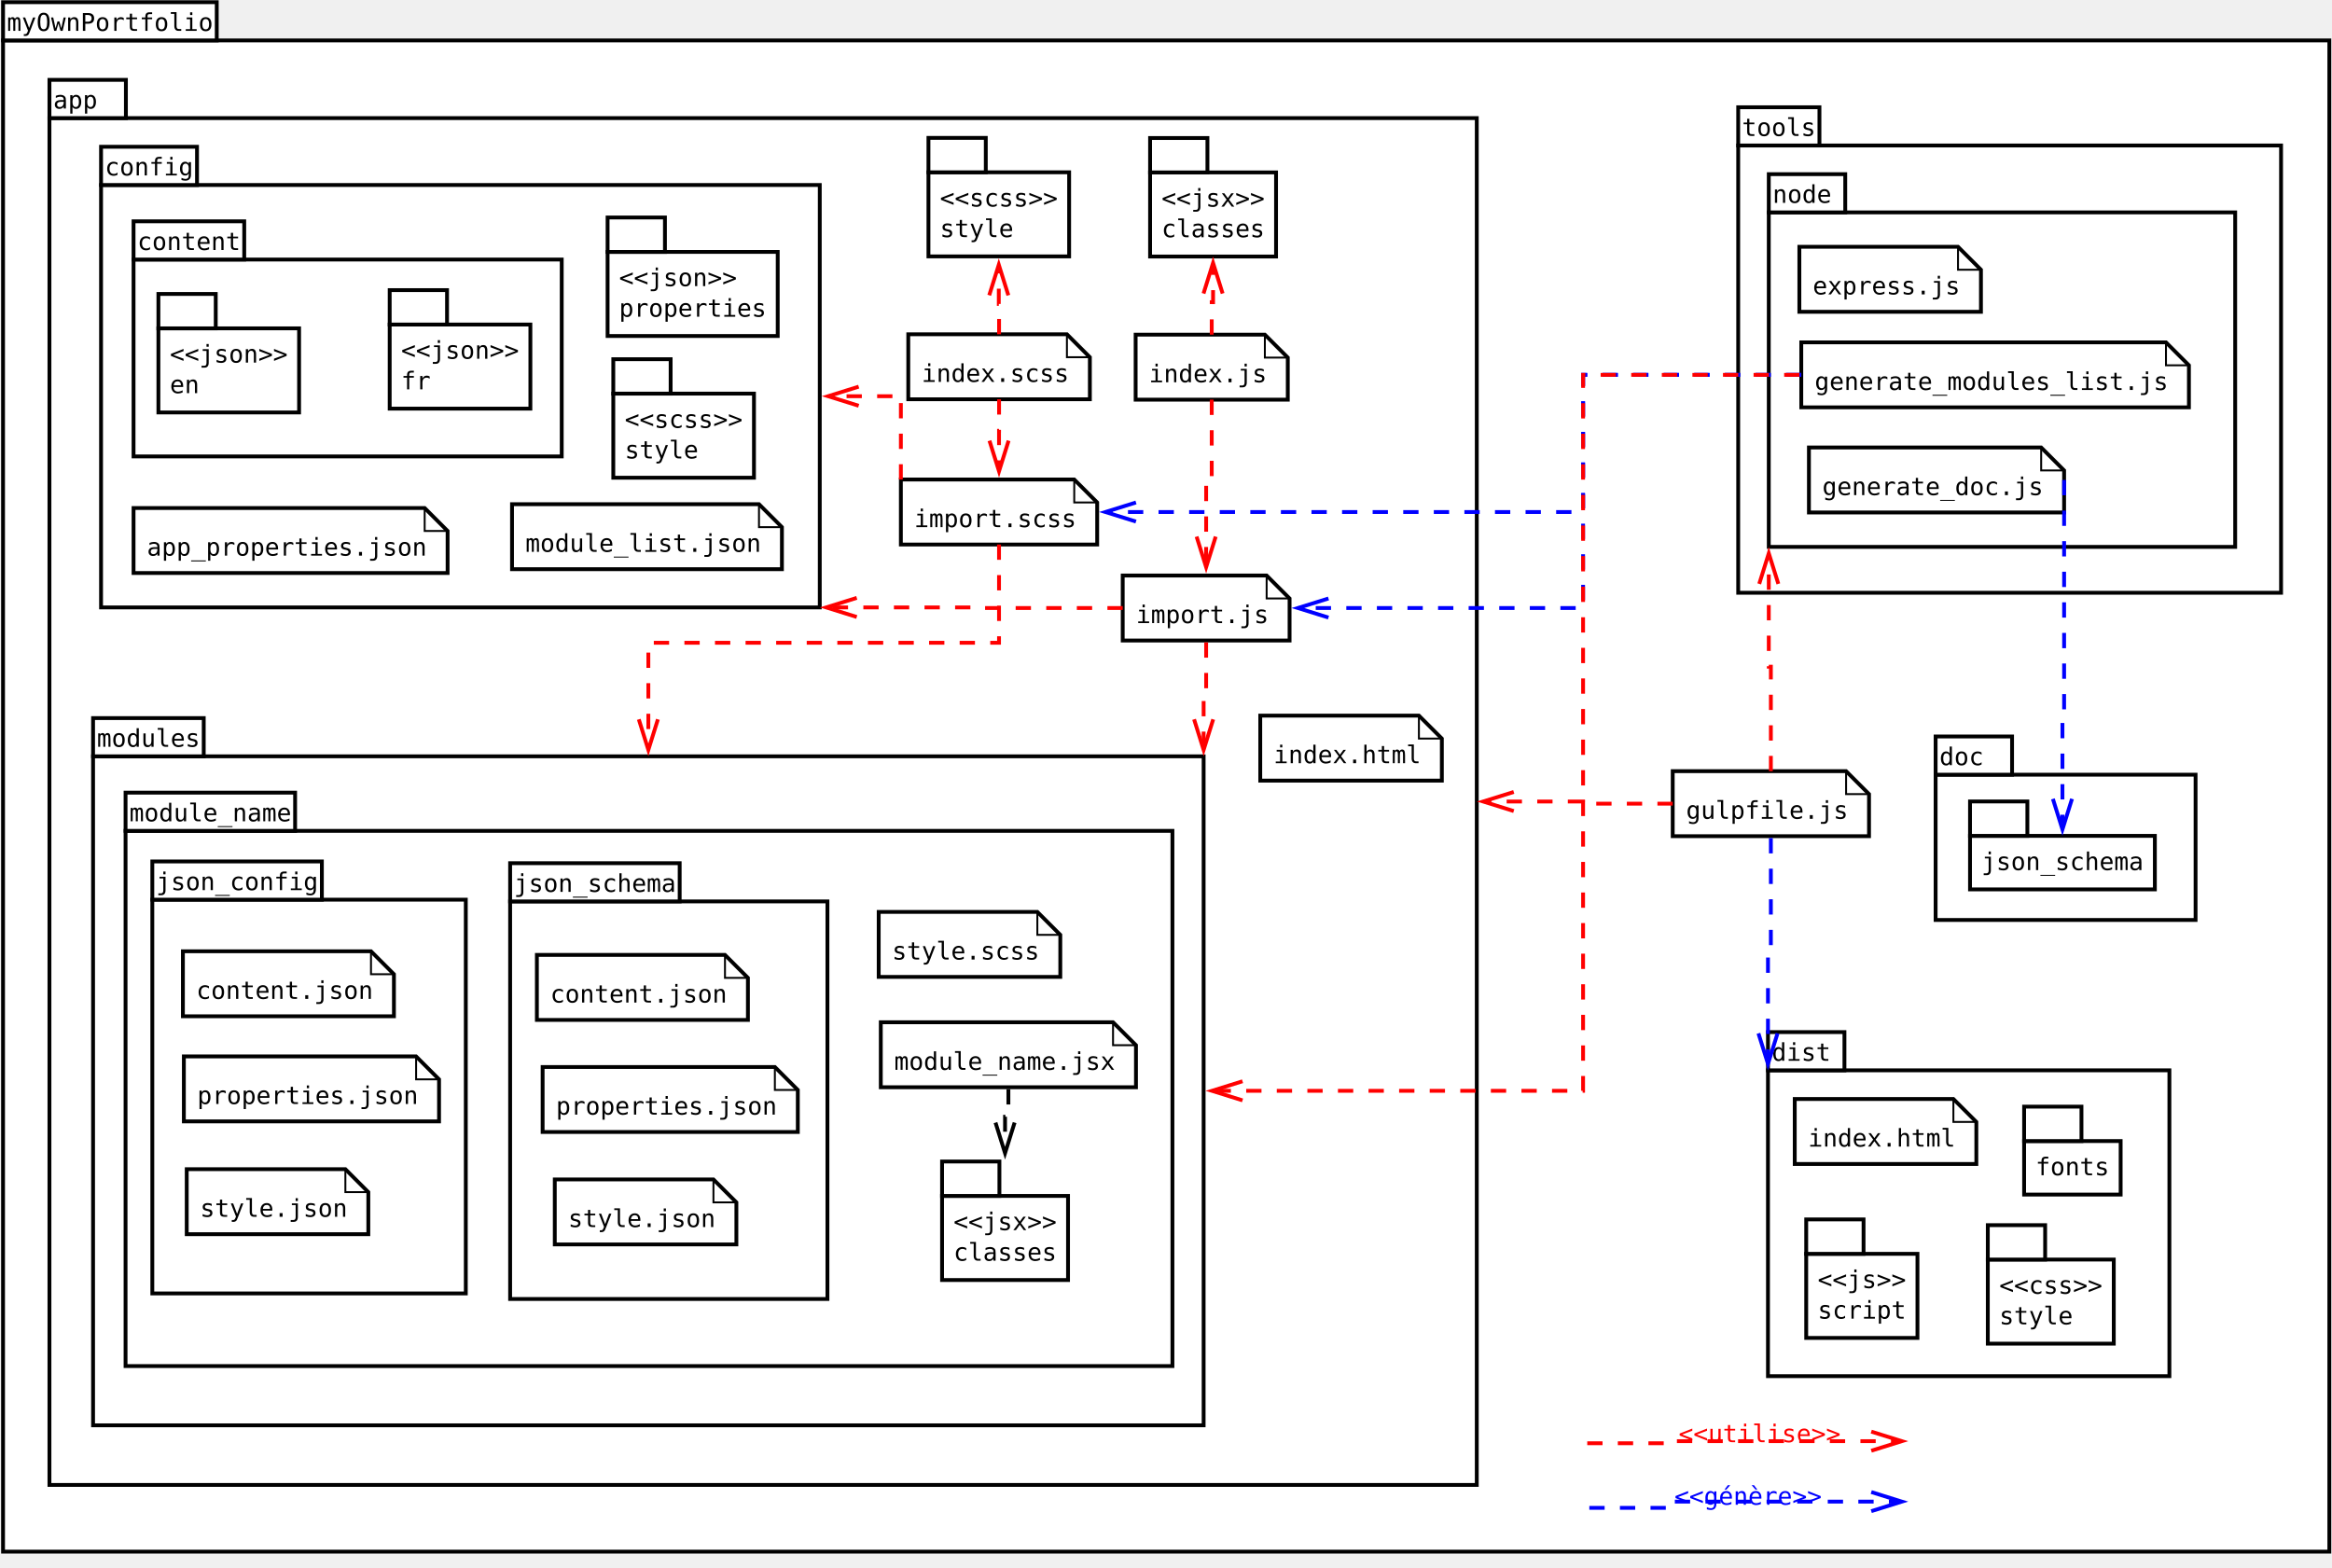
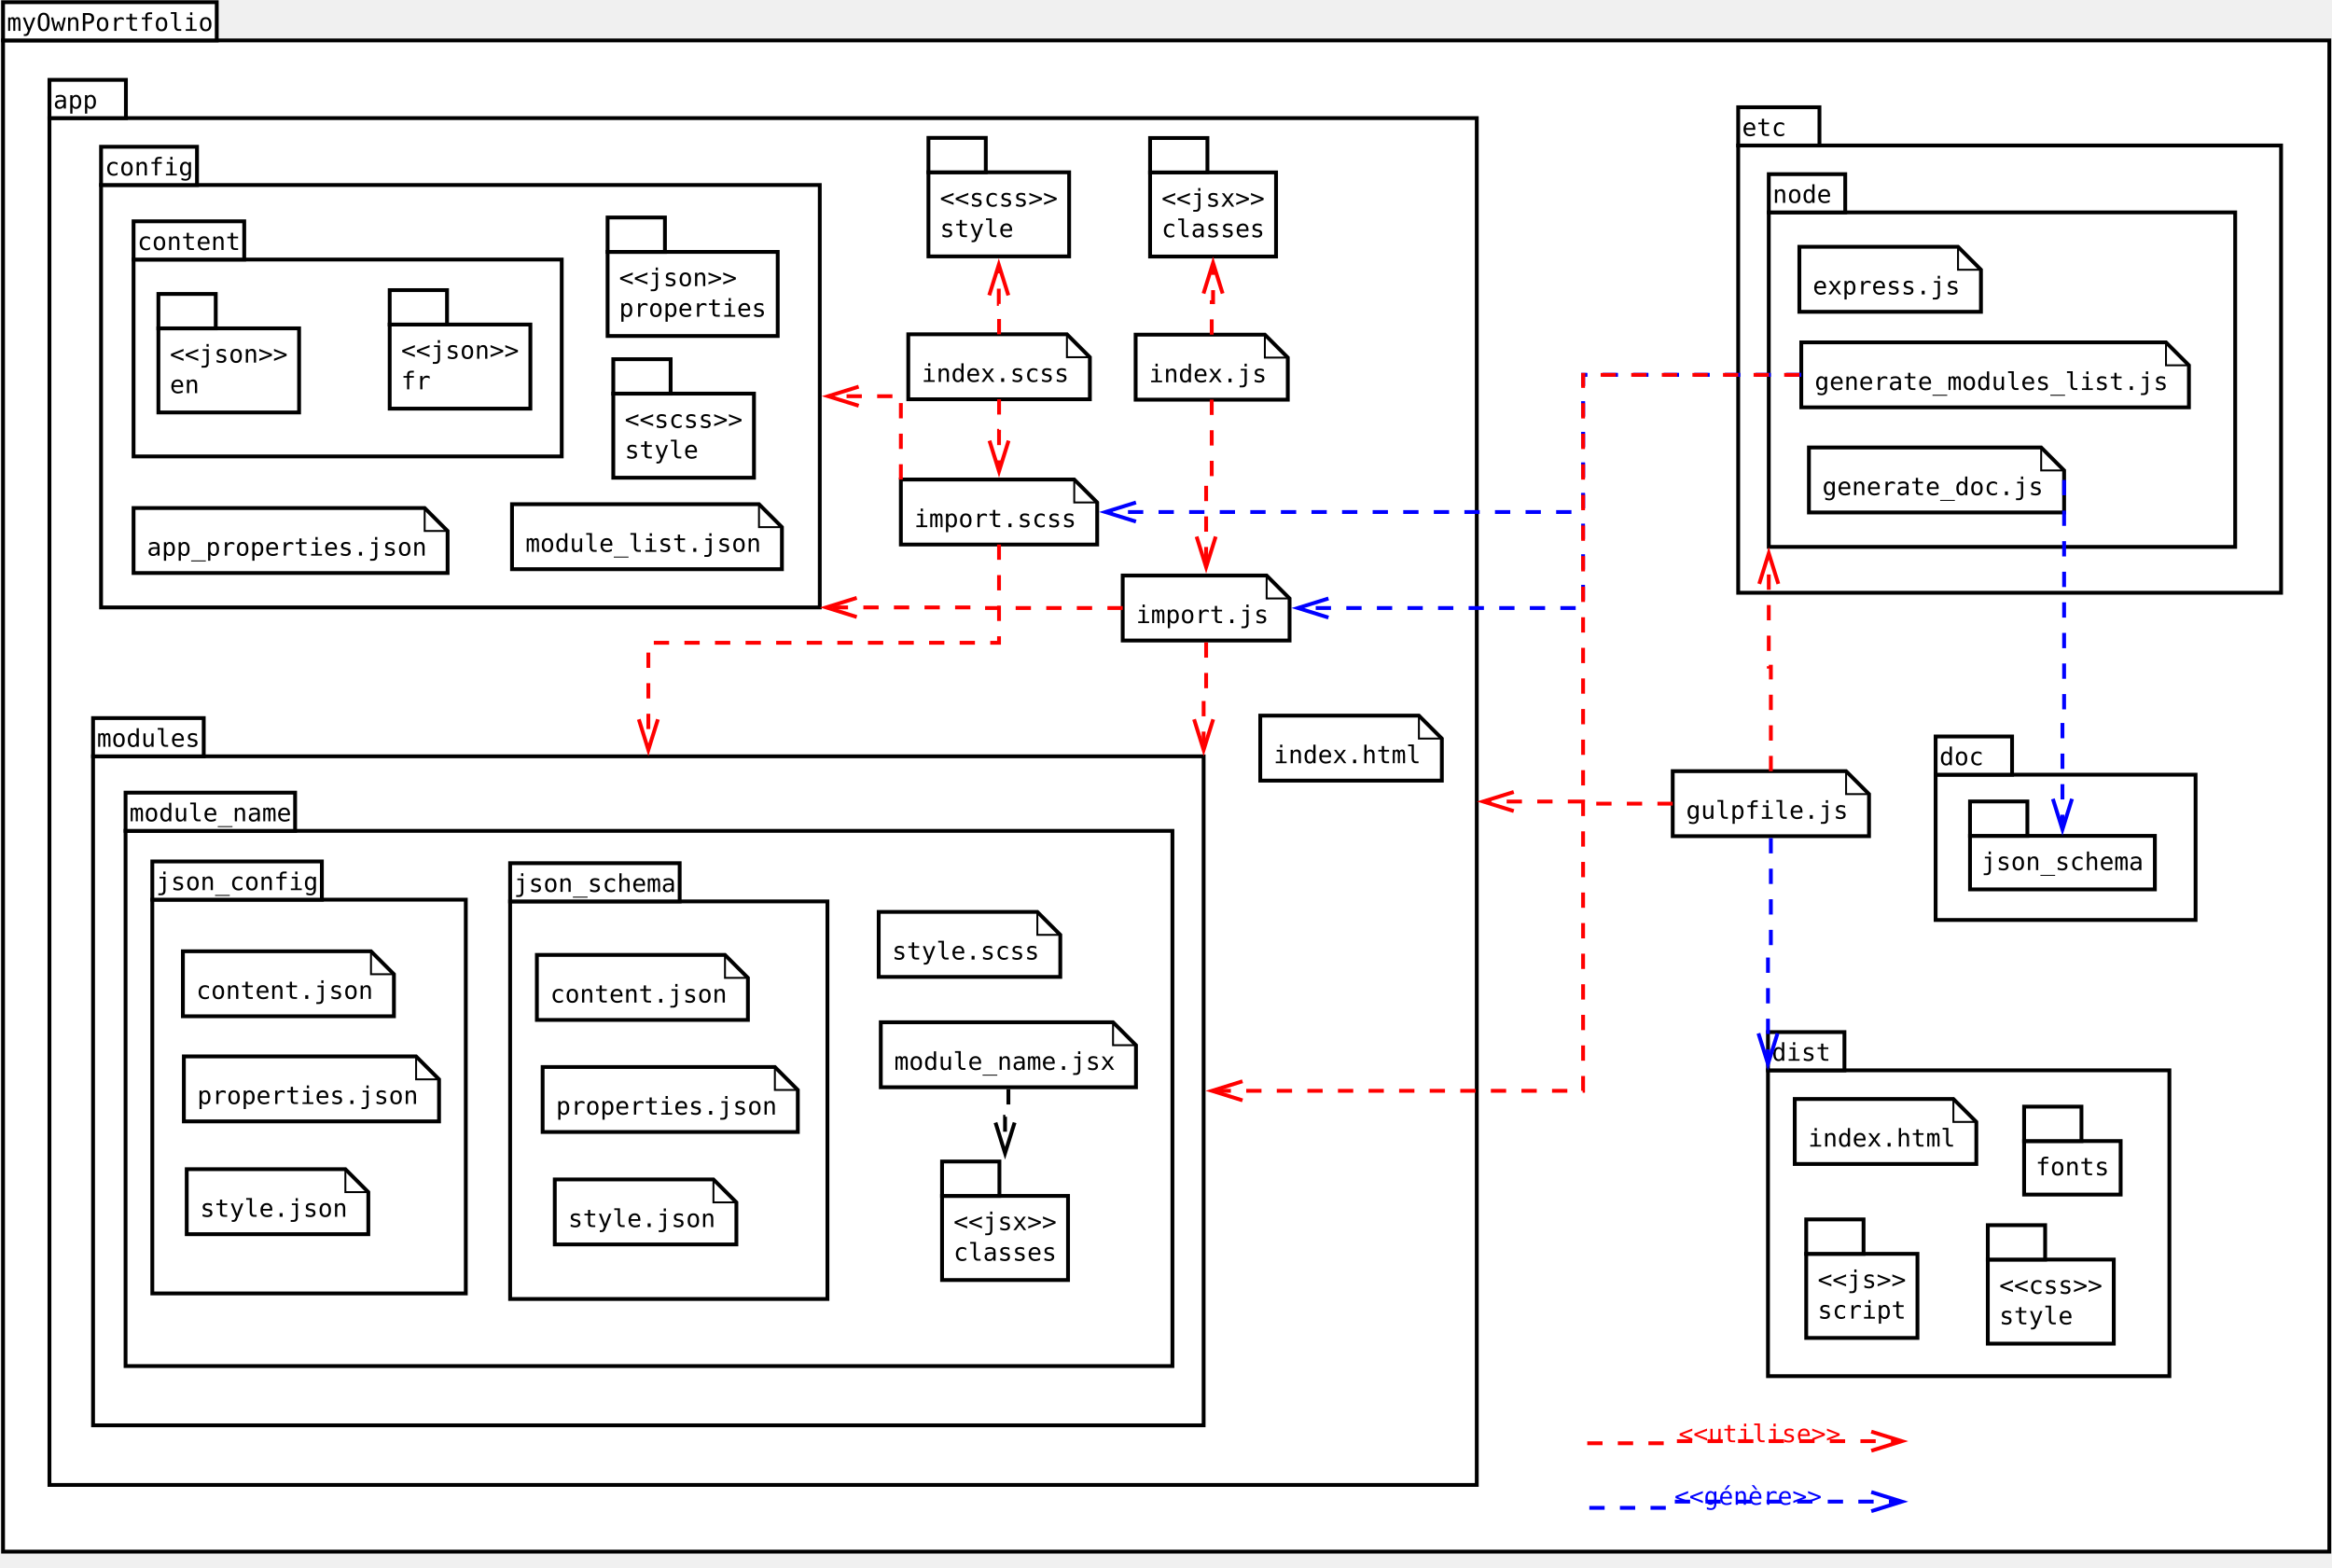
<svg xmlns="http://www.w3.org/2000/svg" width="61cm" height="41cm" viewBox="302 44 1220 820">
  <g>
    <rect style="fill: #ffffff" x="303.593" y="65.146" width="1217.01" height="790.62" />
    <rect style="fill: none; fill-opacity:0; stroke-width: 2; stroke: #000000" x="303.593" y="65.146" width="1217.01" height="790.62" />
    <rect style="fill: #ffffff" x="303.593" y="45.146" width="111.8" height="20" />
    <rect style="fill: none; fill-opacity:0; stroke-width: 2; stroke: #000000" x="303.593" y="45.146" width="111.8" height="20" />
    <text font-size="12.8" style="fill: #000000;text-anchor:start;font-family:monospace;font-style:normal;font-weight:normal" x="305.593" y="60.146">myOwnPortfolio</text>
  </g>
  <g>
    <rect style="fill: #ffffff" x="327.868" y="105.784" width="746.713" height="715.086" />
    <rect style="fill: none; fill-opacity:0; stroke-width: 2; stroke: #000000" x="327.868" y="105.784" width="746.713" height="715.086" />
    <rect style="fill: #ffffff" x="327.868" y="85.784" width="40" height="20" />
    <rect style="fill: none; fill-opacity:0; stroke-width: 2; stroke: #000000" x="327.868" y="85.784" width="40" height="20" />
    <text font-size="12.8" style="fill: #000000;text-anchor:start;font-family:monospace;font-style:normal;font-weight:normal" x="329.868" y="100.784">app</text>
  </g>
  <g>
    <rect style="fill: #ffffff" x="1211.35" y="120.115" width="284" height="234" />
    <rect style="fill: none; fill-opacity:0; stroke-width: 2; stroke: #000000" x="1211.35" y="120.115" width="284" height="234" />
    <rect style="fill: #ffffff" x="1211.35" y="100.115" width="42.5" height="20" />
    <rect style="fill: none; fill-opacity:0; stroke-width: 2; stroke: #000000" x="1211.35" y="100.115" width="42.5" height="20" />
-     <text font-size="12.8" style="fill: #000000;text-anchor:start;font-family:monospace;font-style:normal;font-weight:normal" x="1213.35" y="115.115">tools</text>
+     <text font-size="12.8" style="fill: #000000;text-anchor:start;font-family:monospace;font-style:normal;font-weight:normal" x="1213.35" y="115.115">etc</text>
  </g>
  <g>
    <rect style="fill: #ffffff" x="1226.93" y="603.961" width="210" height="160" />
    <rect style="fill: none; fill-opacity:0; stroke-width: 2; stroke: #000000" x="1226.93" y="603.961" width="210" height="160" />
    <rect style="fill: #ffffff" x="1226.93" y="583.961" width="40" height="20" />
    <rect style="fill: none; fill-opacity:0; stroke-width: 2; stroke: #000000" x="1226.93" y="583.961" width="40" height="20" />
    <text font-size="12.8" style="fill: #000000;text-anchor:start;font-family:monospace;font-style:normal;font-weight:normal" x="1228.93" y="598.961">dist</text>
  </g>
  <g>
    <rect style="fill: #ffffff" x="354.868" y="140.784" width="376" height="221" />
    <rect style="fill: none; fill-opacity:0; stroke-width: 2; stroke: #000000" x="354.868" y="140.784" width="376" height="221" />
    <rect style="fill: #ffffff" x="354.868" y="120.784" width="50.2" height="20" />
    <rect style="fill: none; fill-opacity:0; stroke-width: 2; stroke: #000000" x="354.868" y="120.784" width="50.2" height="20" />
    <text font-size="12.8" style="fill: #000000;text-anchor:start;font-family:monospace;font-style:normal;font-weight:normal" x="356.868" y="135.784">config</text>
  </g>
  <g>
    <rect style="fill: #ffffff" x="350.687" y="439.681" width="581" height="350" />
    <rect style="fill: none; fill-opacity:0; stroke-width: 2; stroke: #000000" x="350.687" y="439.681" width="581" height="350" />
    <rect style="fill: #ffffff" x="350.687" y="419.681" width="57.9" height="20" />
    <rect style="fill: none; fill-opacity:0; stroke-width: 2; stroke: #000000" x="350.687" y="419.681" width="57.9" height="20" />
    <text font-size="12.8" style="fill: #000000;text-anchor:start;font-family:monospace;font-style:normal;font-weight:normal" x="352.687" y="434.681">modules</text>
  </g>
  <g>
    <rect style="fill: #ffffff" x="371.868" y="179.784" width="224" height="103" />
    <rect style="fill: none; fill-opacity:0; stroke-width: 2; stroke: #000000" x="371.868" y="179.784" width="224" height="103" />
    <rect style="fill: #ffffff" x="371.868" y="159.784" width="57.9" height="20" />
    <rect style="fill: none; fill-opacity:0; stroke-width: 2; stroke: #000000" x="371.868" y="159.784" width="57.9" height="20" />
    <text font-size="12.8" style="fill: #000000;text-anchor:start;font-family:monospace;font-style:normal;font-weight:normal" x="373.868" y="174.784">content</text>
  </g>
  <g>
    <rect style="fill: #ffffff" x="384.868" y="215.784" width="73.6" height="44" />
    <rect style="fill: none; fill-opacity:0; stroke-width: 2; stroke: #000000" x="384.868" y="215.784" width="73.6" height="44" />
    <rect style="fill: #ffffff" x="384.868" y="197.784" width="30" height="18" />
    <rect style="fill: none; fill-opacity:0; stroke-width: 2; stroke: #000000" x="384.868" y="197.784" width="30" height="18" />
    <text font-size="12.8" style="fill: #000000;text-anchor:start;font-family:monospace;font-style:normal;font-weight:normal" x="390.868" y="249.684">
      <tspan x="390.868" y="249.684">en</tspan>
    </text>
    <text font-size="12.8" style="fill: #000000;text-anchor:start;font-family:monospace;font-style:normal;font-weight:normal" x="390.868" y="233.684">&lt;&lt;json&gt;&gt;</text>
  </g>
  <g>
    <rect style="fill: #ffffff" x="505.868" y="213.784" width="73.6" height="44" />
    <rect style="fill: none; fill-opacity:0; stroke-width: 2; stroke: #000000" x="505.868" y="213.784" width="73.6" height="44" />
    <rect style="fill: #ffffff" x="505.868" y="195.784" width="30" height="18" />
    <rect style="fill: none; fill-opacity:0; stroke-width: 2; stroke: #000000" x="505.868" y="195.784" width="30" height="18" />
    <text font-size="12.8" style="fill: #000000;text-anchor:start;font-family:monospace;font-style:normal;font-weight:normal" x="511.868" y="247.684">
      <tspan x="511.868" y="247.684">fr</tspan>
    </text>
    <text font-size="12.8" style="fill: #000000;text-anchor:start;font-family:monospace;font-style:normal;font-weight:normal" x="511.868" y="231.684">&lt;&lt;json&gt;&gt;</text>
  </g>
  <g>
    <rect style="fill: #ffffff" x="619.868" y="175.784" width="89" height="44" />
    <rect style="fill: none; fill-opacity:0; stroke-width: 2; stroke: #000000" x="619.868" y="175.784" width="89" height="44" />
    <rect style="fill: #ffffff" x="619.868" y="157.784" width="30" height="18" />
    <rect style="fill: none; fill-opacity:0; stroke-width: 2; stroke: #000000" x="619.868" y="157.784" width="30" height="18" />
    <text font-size="12.8" style="fill: #000000;text-anchor:start;font-family:monospace;font-style:normal;font-weight:normal" x="625.868" y="209.684">
      <tspan x="625.868" y="209.684">properties</tspan>
    </text>
    <text font-size="12.8" style="fill: #000000;text-anchor:start;font-family:monospace;font-style:normal;font-weight:normal" x="625.868" y="193.684">&lt;&lt;json&gt;&gt;</text>
  </g>
  <g>
    <polygon style="fill: #ffffff" points="371.868,309.784 524.168,309.784 536.168,321.784 536.168,343.784 371.868,343.784 " />
    <polygon style="fill: none; fill-opacity:0; stroke-width: 2; stroke: #000000" points="371.868,309.784 524.168,309.784 536.168,321.784 536.168,343.784 371.868,343.784 " />
    <polyline style="fill: none; fill-opacity:0; stroke-width: 1; stroke: #000000" points="524.168,309.784 524.168,321.784 536.168,321.784 " />
    <text font-size="12.8" style="fill: #000000;text-anchor:start;font-family:monospace;font-style:normal;font-weight:normal" x="378.868" y="334.684">
      <tspan x="378.868" y="334.684">app_properties.json</tspan>
    </text>
  </g>
  <g>
    <polygon style="fill: #ffffff" points="569.868,307.784 699.068,307.784 711.068,319.784 711.068,341.784 569.868,341.784 " />
    <polygon style="fill: none; fill-opacity:0; stroke-width: 2; stroke: #000000" points="569.868,307.784 699.068,307.784 711.068,319.784 711.068,341.784 569.868,341.784 " />
    <polyline style="fill: none; fill-opacity:0; stroke-width: 1; stroke: #000000" points="699.068,307.784 699.068,319.784 711.068,319.784 " />
    <text font-size="12.8" style="fill: #000000;text-anchor:start;font-family:monospace;font-style:normal;font-weight:normal" x="576.868" y="332.684">
      <tspan x="576.868" y="332.684">module_list.json</tspan>
    </text>
  </g>
  <g>
    <rect style="fill: #ffffff" x="903.675" y="134.204" width="65.9" height="44" />
    <rect style="fill: none; fill-opacity:0; stroke-width: 2; stroke: #000000" x="903.675" y="134.204" width="65.9" height="44" />
    <rect style="fill: #ffffff" x="903.675" y="116.204" width="30" height="18" />
    <rect style="fill: none; fill-opacity:0; stroke-width: 2; stroke: #000000" x="903.675" y="116.204" width="30" height="18" />
    <text font-size="12.8" style="fill: #000000;text-anchor:start;font-family:monospace;font-style:normal;font-weight:normal" x="909.675" y="168.104">
      <tspan x="909.675" y="168.104">classes</tspan>
    </text>
    <text font-size="12.8" style="fill: #000000;text-anchor:start;font-family:monospace;font-style:normal;font-weight:normal" x="909.675" y="152.104">&lt;&lt;jsx&gt;&gt;</text>
  </g>
  <g>
    <rect style="fill: #ffffff" x="787.724" y="134.138" width="73.6" height="44" />
    <rect style="fill: none; fill-opacity:0; stroke-width: 2; stroke: #000000" x="787.724" y="134.138" width="73.6" height="44" />
    <rect style="fill: #ffffff" x="787.724" y="116.138" width="30" height="18" />
    <rect style="fill: none; fill-opacity:0; stroke-width: 2; stroke: #000000" x="787.724" y="116.138" width="30" height="18" />
    <text font-size="12.8" style="fill: #000000;text-anchor:start;font-family:monospace;font-style:normal;font-weight:normal" x="793.724" y="168.038">
      <tspan x="793.724" y="168.038">style</tspan>
    </text>
    <text font-size="12.8" style="fill: #000000;text-anchor:start;font-family:monospace;font-style:normal;font-weight:normal" x="793.724" y="152.038">&lt;&lt;scss&gt;&gt;</text>
  </g>
  <g>
    <rect style="fill: #ffffff" x="367.687" y="478.681" width="547.68" height="280" />
    <rect style="fill: none; fill-opacity:0; stroke-width: 2; stroke: #000000" x="367.687" y="478.681" width="547.68" height="280" />
    <rect style="fill: #ffffff" x="367.687" y="458.681" width="88.7" height="20" />
    <rect style="fill: none; fill-opacity:0; stroke-width: 2; stroke: #000000" x="367.687" y="458.681" width="88.7" height="20" />
    <text font-size="12.8" style="fill: #000000;text-anchor:start;font-family:monospace;font-style:normal;font-weight:normal" x="369.687" y="473.681">module_name</text>
  </g>
  <g>
    <rect style="fill: #ffffff" x="381.687" y="514.681" width="164" height="206" />
    <rect style="fill: none; fill-opacity:0; stroke-width: 2; stroke: #000000" x="381.687" y="514.681" width="164" height="206" />
    <rect style="fill: #ffffff" x="381.687" y="494.681" width="88.7" height="20" />
    <rect style="fill: none; fill-opacity:0; stroke-width: 2; stroke: #000000" x="381.687" y="494.681" width="88.7" height="20" />
    <text font-size="12.8" style="fill: #000000;text-anchor:start;font-family:monospace;font-style:normal;font-weight:normal" x="383.687" y="509.681">json_config</text>
  </g>
  <g>
    <rect style="fill: #ffffff" x="568.877" y="515.59" width="166" height="208" />
    <rect style="fill: none; fill-opacity:0; stroke-width: 2; stroke: #000000" x="568.877" y="515.59" width="166" height="208" />
    <rect style="fill: #ffffff" x="568.877" y="495.59" width="88.7" height="20" />
    <rect style="fill: none; fill-opacity:0; stroke-width: 2; stroke: #000000" x="568.877" y="495.59" width="88.7" height="20" />
    <text font-size="12.8" style="fill: #000000;text-anchor:start;font-family:monospace;font-style:normal;font-weight:normal" x="570.877" y="510.59">json_schema</text>
  </g>
  <g>
    <polygon style="fill: #ffffff" points="762.793,578.815 884.293,578.815 896.293,590.815 896.293,612.815 762.793,612.815 " />
    <polygon style="fill: none; fill-opacity:0; stroke-width: 2; stroke: #000000" points="762.793,578.815 884.293,578.815 896.293,590.815 896.293,612.815 762.793,612.815 " />
    <polyline style="fill: none; fill-opacity:0; stroke-width: 1; stroke: #000000" points="884.293,578.815 884.293,590.815 896.293,590.815 " />
    <text font-size="12.8" style="fill: #000000;text-anchor:start;font-family:monospace;font-style:normal;font-weight:normal" x="769.793" y="603.715">
      <tspan x="769.793" y="603.715">module_name.jsx</tspan>
    </text>
  </g>
  <g>
    <polygon style="fill: #ffffff" points="761.696,521.087 844.696,521.087 856.696,533.087 856.696,555.087 761.696,555.087 " />
    <polygon style="fill: none; fill-opacity:0; stroke-width: 2; stroke: #000000" points="761.696,521.087 844.696,521.087 856.696,533.087 856.696,555.087 761.696,555.087 " />
    <polyline style="fill: none; fill-opacity:0; stroke-width: 1; stroke: #000000" points="844.696,521.087 844.696,533.087 856.696,533.087 " />
    <text font-size="12.8" style="fill: #000000;text-anchor:start;font-family:monospace;font-style:normal;font-weight:normal" x="768.696" y="545.987">
      <tspan x="768.696" y="545.987">style.scss</tspan>
    </text>
  </g>
  <g>
    <polygon style="fill: #ffffff" points="397.687,541.681 496.087,541.681 508.087,553.681 508.087,575.681 397.687,575.681 " />
    <polygon style="fill: none; fill-opacity:0; stroke-width: 2; stroke: #000000" points="397.687,541.681 496.087,541.681 508.087,553.681 508.087,575.681 397.687,575.681 " />
    <polyline style="fill: none; fill-opacity:0; stroke-width: 1; stroke: #000000" points="496.087,541.681 496.087,553.681 508.087,553.681 " />
    <text font-size="12.8" style="fill: #000000;text-anchor:start;font-family:monospace;font-style:normal;font-weight:normal" x="404.687" y="566.581">
      <tspan x="404.687" y="566.581">content.json</tspan>
    </text>
  </g>
  <g>
    <polygon style="fill: #ffffff" points="398.187,596.681 519.687,596.681 531.687,608.681 531.687,630.681 398.187,630.681 " />
    <polygon style="fill: none; fill-opacity:0; stroke-width: 2; stroke: #000000" points="398.187,596.681 519.687,596.681 531.687,608.681 531.687,630.681 398.187,630.681 " />
    <polyline style="fill: none; fill-opacity:0; stroke-width: 1; stroke: #000000" points="519.687,596.681 519.687,608.681 531.687,608.681 " />
    <text font-size="12.8" style="fill: #000000;text-anchor:start;font-family:monospace;font-style:normal;font-weight:normal" x="405.187" y="621.581">
      <tspan x="405.187" y="621.581">properties.json</tspan>
    </text>
  </g>
  <g>
    <polygon style="fill: #ffffff" points="399.687,655.681 482.687,655.681 494.687,667.681 494.687,689.681 399.687,689.681 " />
    <polygon style="fill: none; fill-opacity:0; stroke-width: 2; stroke: #000000" points="399.687,655.681 482.687,655.681 494.687,667.681 494.687,689.681 399.687,689.681 " />
    <polyline style="fill: none; fill-opacity:0; stroke-width: 1; stroke: #000000" points="482.687,655.681 482.687,667.681 494.687,667.681 " />
    <text font-size="12.8" style="fill: #000000;text-anchor:start;font-family:monospace;font-style:normal;font-weight:normal" x="406.687" y="680.581">
      <tspan x="406.687" y="680.581">style.json</tspan>
    </text>
  </g>
  <g>
    <polygon style="fill: #ffffff" points="582.877,543.59 681.277,543.59 693.277,555.59 693.277,577.59 582.877,577.59 " />
    <polygon style="fill: none; fill-opacity:0; stroke-width: 2; stroke: #000000" points="582.877,543.59 681.277,543.59 693.277,555.59 693.277,577.59 582.877,577.59 " />
    <polyline style="fill: none; fill-opacity:0; stroke-width: 1; stroke: #000000" points="681.277,543.59 681.277,555.59 693.277,555.59 " />
    <text font-size="12.8" style="fill: #000000;text-anchor:start;font-family:monospace;font-style:normal;font-weight:normal" x="589.877" y="568.49">
      <tspan x="589.877" y="568.49">content.json</tspan>
    </text>
  </g>
  <g>
    <polygon style="fill: #ffffff" points="585.877,602.224 707.377,602.224 719.377,614.224 719.377,636.224 585.877,636.224 " />
    <polygon style="fill: none; fill-opacity:0; stroke-width: 2; stroke: #000000" points="585.877,602.224 707.377,602.224 719.377,614.224 719.377,636.224 585.877,636.224 " />
    <polyline style="fill: none; fill-opacity:0; stroke-width: 1; stroke: #000000" points="707.377,602.224 707.377,614.224 719.377,614.224 " />
    <text font-size="12.8" style="fill: #000000;text-anchor:start;font-family:monospace;font-style:normal;font-weight:normal" x="592.877" y="627.124">
      <tspan x="592.877" y="627.124">properties.json</tspan>
    </text>
  </g>
  <g>
    <polygon style="fill: #ffffff" points="592.239,661.043 675.239,661.043 687.239,673.043 687.239,695.043 592.239,695.043 " />
    <polygon style="fill: none; fill-opacity:0; stroke-width: 2; stroke: #000000" points="592.239,661.043 675.239,661.043 687.239,673.043 687.239,695.043 592.239,695.043 " />
    <polyline style="fill: none; fill-opacity:0; stroke-width: 1; stroke: #000000" points="675.239,661.043 675.239,673.043 687.239,673.043 " />
    <text font-size="12.8" style="fill: #000000;text-anchor:start;font-family:monospace;font-style:normal;font-weight:normal" x="599.239" y="685.943">
      <tspan x="599.239" y="685.943">style.json</tspan>
    </text>
  </g>
  <g>
    <polygon style="fill: #ffffff" points="961.31,418.397 1044.31,418.397 1056.31,430.397 1056.31,452.397 961.31,452.397 " />
    <polygon style="fill: none; fill-opacity:0; stroke-width: 2; stroke: #000000" points="961.31,418.397 1044.31,418.397 1056.31,430.397 1056.31,452.397 961.31,452.397 " />
    <polyline style="fill: none; fill-opacity:0; stroke-width: 1; stroke: #000000" points="1044.31,418.397 1044.31,430.397 1056.31,430.397 " />
    <text font-size="12.8" style="fill: #000000;text-anchor:start;font-family:monospace;font-style:normal;font-weight:normal" x="968.31" y="443.297">
      <tspan x="968.31" y="443.297">index.html</tspan>
    </text>
  </g>
  <g>
    <polygon style="fill: #ffffff" points="896.117,219.083 963.717,219.083 975.717,231.083 975.717,253.083 896.117,253.083 " />
    <polygon style="fill: none; fill-opacity:0; stroke-width: 2; stroke: #000000" points="896.117,219.083 963.717,219.083 975.717,231.083 975.717,253.083 896.117,253.083 " />
    <polyline style="fill: none; fill-opacity:0; stroke-width: 1; stroke: #000000" points="963.717,219.083 963.717,231.083 975.717,231.083 " />
    <text font-size="12.8" style="fill: #000000;text-anchor:start;font-family:monospace;font-style:normal;font-weight:normal" x="903.117" y="243.983">
      <tspan x="903.117" y="243.983">index.js</tspan>
    </text>
  </g>
  <g>
    <polygon style="fill: #ffffff" points="777.17,218.883 860.17,218.883 872.17,230.883 872.17,252.883 777.17,252.883 " />
    <polygon style="fill: none; fill-opacity:0; stroke-width: 2; stroke: #000000" points="777.17,218.883 860.17,218.883 872.17,230.883 872.17,252.883 777.17,252.883 " />
    <polyline style="fill: none; fill-opacity:0; stroke-width: 1; stroke: #000000" points="860.17,218.883 860.17,230.883 872.17,230.883 " />
    <text font-size="12.8" style="fill: #000000;text-anchor:start;font-family:monospace;font-style:normal;font-weight:normal" x="784.17" y="243.783">
      <tspan x="784.17" y="243.783">index.scss</tspan>
    </text>
  </g>
  <g>
    <rect style="fill: #ffffff" x="1227.35" y="155.115" width="244" height="175" />
    <rect style="fill: none; fill-opacity:0; stroke-width: 2; stroke: #000000" x="1227.35" y="155.115" width="244" height="175" />
    <rect style="fill: #ffffff" x="1227.35" y="135.115" width="40" height="20" />
    <rect style="fill: none; fill-opacity:0; stroke-width: 2; stroke: #000000" x="1227.35" y="135.115" width="40" height="20" />
    <text font-size="12.8" style="fill: #000000;text-anchor:start;font-family:monospace;font-style:normal;font-weight:normal" x="1229.35" y="150.115">node</text>
  </g>
  <g>
    <polygon style="fill: #ffffff" points="1243.35,173.115 1326.35,173.115 1338.35,185.115 1338.35,207.115 1243.35,207.115 " />
    <polygon style="fill: none; fill-opacity:0; stroke-width: 2; stroke: #000000" points="1243.35,173.115 1326.35,173.115 1338.35,185.115 1338.35,207.115 1243.35,207.115 " />
    <polyline style="fill: none; fill-opacity:0; stroke-width: 1; stroke: #000000" points="1326.35,173.115 1326.35,185.115 1338.35,185.115 " />
    <text font-size="12.8" style="fill: #000000;text-anchor:start;font-family:monospace;font-style:normal;font-weight:normal" x="1250.35" y="198.015">
      <tspan x="1250.35" y="198.015">express.js</tspan>
    </text>
  </g>
  <g>
    <polygon style="fill: #ffffff" points="1248.35,278.115 1369.85,278.115 1381.85,290.115 1381.85,312.115 1248.35,312.115 " />
    <polygon style="fill: none; fill-opacity:0; stroke-width: 2; stroke: #000000" points="1248.35,278.115 1369.85,278.115 1381.85,290.115 1381.85,312.115 1248.35,312.115 " />
    <polyline style="fill: none; fill-opacity:0; stroke-width: 1; stroke: #000000" points="1369.85,278.115 1369.85,290.115 1381.85,290.115 " />
    <text font-size="12.8" style="fill: #000000;text-anchor:start;font-family:monospace;font-style:normal;font-weight:normal" x="1255.35" y="303.015">
      <tspan x="1255.35" y="303.015">generate_doc.js</tspan>
    </text>
  </g>
  <g>
    <polygon style="fill: #ffffff" points="1244.35,223.115 1435.15,223.115 1447.15,235.115 1447.15,257.115 1244.35,257.115 " />
    <polygon style="fill: none; fill-opacity:0; stroke-width: 2; stroke: #000000" points="1244.35,223.115 1435.15,223.115 1447.15,235.115 1447.15,257.115 1244.35,257.115 " />
    <polyline style="fill: none; fill-opacity:0; stroke-width: 1; stroke: #000000" points="1435.15,223.115 1435.15,235.115 1447.15,235.115 " />
    <text font-size="12.8" style="fill: #000000;text-anchor:start;font-family:monospace;font-style:normal;font-weight:normal" x="1251.35" y="248.015">
      <tspan x="1251.35" y="248.015">generate_modules_list.js</tspan>
    </text>
  </g>
  <g>
    <polygon style="fill: #ffffff" points="1240.93,618.961 1323.93,618.961 1335.93,630.961 1335.93,652.961 1240.93,652.961 " />
    <polygon style="fill: none; fill-opacity:0; stroke-width: 2; stroke: #000000" points="1240.93,618.961 1323.93,618.961 1335.93,630.961 1335.93,652.961 1240.93,652.961 " />
    <polyline style="fill: none; fill-opacity:0; stroke-width: 1; stroke: #000000" points="1323.93,618.961 1323.93,630.961 1335.93,630.961 " />
    <text font-size="12.8" style="fill: #000000;text-anchor:start;font-family:monospace;font-style:normal;font-weight:normal" x="1247.93" y="643.861">
      <tspan x="1247.93" y="643.861">index.html</tspan>
    </text>
  </g>
  <g>
    <rect style="fill: #ffffff" x="1246.93" y="699.961" width="58.2" height="44" />
    <rect style="fill: none; fill-opacity:0; stroke-width: 2; stroke: #000000" x="1246.93" y="699.961" width="58.2" height="44" />
    <rect style="fill: #ffffff" x="1246.93" y="681.961" width="30" height="18" />
    <rect style="fill: none; fill-opacity:0; stroke-width: 2; stroke: #000000" x="1246.93" y="681.961" width="30" height="18" />
    <text font-size="12.8" style="fill: #000000;text-anchor:start;font-family:monospace;font-style:normal;font-weight:normal" x="1252.93" y="733.861">
      <tspan x="1252.93" y="733.861">script</tspan>
    </text>
    <text font-size="12.8" style="fill: #000000;text-anchor:start;font-family:monospace;font-style:normal;font-weight:normal" x="1252.93" y="717.861">&lt;&lt;js&gt;&gt;</text>
  </g>
  <g>
    <rect style="fill: #ffffff" x="1341.93" y="702.961" width="65.9" height="44" />
    <rect style="fill: none; fill-opacity:0; stroke-width: 2; stroke: #000000" x="1341.93" y="702.961" width="65.9" height="44" />
    <rect style="fill: #ffffff" x="1341.93" y="684.961" width="30" height="18" />
    <rect style="fill: none; fill-opacity:0; stroke-width: 2; stroke: #000000" x="1341.93" y="684.961" width="30" height="18" />
    <text font-size="12.8" style="fill: #000000;text-anchor:start;font-family:monospace;font-style:normal;font-weight:normal" x="1347.93" y="736.861">
      <tspan x="1347.93" y="736.861">style</tspan>
    </text>
    <text font-size="12.8" style="fill: #000000;text-anchor:start;font-family:monospace;font-style:normal;font-weight:normal" x="1347.93" y="720.861">&lt;&lt;css&gt;&gt;</text>
  </g>
  <g>
    <rect style="fill: #ffffff" x="1360.93" y="640.961" width="50.5" height="28" />
    <rect style="fill: none; fill-opacity:0; stroke-width: 2; stroke: #000000" x="1360.93" y="640.961" width="50.5" height="28" />
    <rect style="fill: #ffffff" x="1360.93" y="622.961" width="30" height="18" />
    <rect style="fill: none; fill-opacity:0; stroke-width: 2; stroke: #000000" x="1360.93" y="622.961" width="30" height="18" />
    <text font-size="12.8" style="fill: #000000;text-anchor:start;font-family:monospace;font-style:normal;font-weight:normal" x="1366.93" y="658.861">
      <tspan x="1366.93" y="658.861">fonts</tspan>
    </text>
  </g>
  <g>
    <rect style="fill: #ffffff" x="1314.63" y="449.297" width="136" height="76" />
    <rect style="fill: none; fill-opacity:0; stroke-width: 2; stroke: #000000" x="1314.63" y="449.297" width="136" height="76" />
    <rect style="fill: #ffffff" x="1314.63" y="429.297" width="40" height="20" />
    <rect style="fill: none; fill-opacity:0; stroke-width: 2; stroke: #000000" x="1314.63" y="429.297" width="40" height="20" />
    <text font-size="12.8" style="fill: #000000;text-anchor:start;font-family:monospace;font-style:normal;font-weight:normal" x="1316.63" y="444.297">doc</text>
  </g>
  <g>
    <rect style="fill: #ffffff" x="1332.63" y="481.297" width="96.7" height="28" />
    <rect style="fill: none; fill-opacity:0; stroke-width: 2; stroke: #000000" x="1332.63" y="481.297" width="96.7" height="28" />
    <rect style="fill: #ffffff" x="1332.63" y="463.297" width="30" height="18" />
    <rect style="fill: none; fill-opacity:0; stroke-width: 2; stroke: #000000" x="1332.63" y="463.297" width="30" height="18" />
    <text font-size="12.8" style="fill: #000000;text-anchor:start;font-family:monospace;font-style:normal;font-weight:normal" x="1338.63" y="499.197">
      <tspan x="1338.63" y="499.197">json_schema</tspan>
    </text>
  </g>
  <g>
    <polyline style="fill: none; fill-opacity:0; stroke-width: 2; stroke-dasharray: 8; stroke: #0000ff" points="1381.85,295.115 1381.85,420.654 1380.98,420.654 1380.98,474.591 " />
    <polyline style="fill: none; fill-opacity:0; stroke-width: 2; stroke: #0000ff" points="1375.98,461.944 1380.98,477.944 1385.98,461.944 " />
  </g>
  <g>
    <polygon style="fill: #ffffff" points="889.351,345.095 964.651,345.095 976.651,357.095 976.651,379.095 889.351,379.095 " />
    <polygon style="fill: none; fill-opacity:0; stroke-width: 2; stroke: #000000" points="889.351,345.095 964.651,345.095 976.651,357.095 976.651,379.095 889.351,379.095 " />
    <polyline style="fill: none; fill-opacity:0; stroke-width: 1; stroke: #000000" points="964.651,345.095 964.651,357.095 976.651,357.095 " />
    <text font-size="12.8" style="fill: #000000;text-anchor:start;font-family:monospace;font-style:normal;font-weight:normal" x="896.351" y="369.995">
      <tspan x="896.351" y="369.995">import.js</tspan>
    </text>
  </g>
  <g>
    <polygon style="fill: #ffffff" points="773.296,294.872 863.996,294.872 875.996,306.872 875.996,328.872 773.296,328.872 " />
    <polygon style="fill: none; fill-opacity:0; stroke-width: 2; stroke: #000000" points="773.296,294.872 863.996,294.872 875.996,306.872 875.996,328.872 773.296,328.872 " />
    <polyline style="fill: none; fill-opacity:0; stroke-width: 1; stroke: #000000" points="863.996,294.872 863.996,306.872 875.996,306.872 " />
    <text font-size="12.8" style="fill: #000000;text-anchor:start;font-family:monospace;font-style:normal;font-weight:normal" x="780.296" y="319.772">
      <tspan x="780.296" y="319.772">import.scss</tspan>
    </text>
  </g>
  <g>
    <polyline style="fill: none; fill-opacity:0; stroke-width: 2; stroke-dasharray: 8; stroke: #0000ff" points="1244.35,240.115 1130.2,240.115 1130.2,362.095 984.347,362.095 " />
    <polyline style="fill: none; fill-opacity:0; stroke-width: 2; stroke: #0000ff" points="996.995,357.095 980.995,362.095 996.995,367.095 " />
  </g>
  <g>
    <polyline style="fill: none; fill-opacity:0; stroke-width: 2; stroke-dasharray: 8; stroke: #0000ff" points="1244.35,240.115 1130.2,240.115 1130.2,311.872 883.644,311.872 " />
    <polyline style="fill: none; fill-opacity:0; stroke-width: 2; stroke: #0000ff" points="896.291,306.872 880.291,311.872 896.291,316.872 " />
  </g>
  <g>
    <rect style="fill: #ffffff" x="622.846" y="249.926" width="73.6" height="44" />
    <rect style="fill: none; fill-opacity:0; stroke-width: 2; stroke: #000000" x="622.846" y="249.926" width="73.6" height="44" />
    <rect style="fill: #ffffff" x="622.846" y="231.926" width="30" height="18" />
    <rect style="fill: none; fill-opacity:0; stroke-width: 2; stroke: #000000" x="622.846" y="231.926" width="30" height="18" />
    <text font-size="12.8" style="fill: #000000;text-anchor:start;font-family:monospace;font-style:normal;font-weight:normal" x="628.846" y="283.826">
      <tspan x="628.846" y="283.826">style</tspan>
    </text>
    <text font-size="12.8" style="fill: #000000;text-anchor:start;font-family:monospace;font-style:normal;font-weight:normal" x="628.846" y="267.826">&lt;&lt;scss&gt;&gt;</text>
  </g>
  <g>
    <polyline style="fill: none; fill-opacity:0; stroke-width: 2; stroke-dasharray: 8; stroke: #ff0000" points="933.001,380.063 933.001,405.387 931.687,405.387 931.687,432.975 " />
    <polyline style="fill: none; fill-opacity:0; stroke-width: 2; stroke: #ff0000" points="926.687,420.328 931.687,436.328 936.687,420.328 " />
  </g>
  <g>
    <polygon style="fill: #ffffff" points="1177.09,447.453 1267.79,447.453 1279.79,459.453 1279.79,481.453 1177.09,481.453 " />
    <polygon style="fill: none; fill-opacity:0; stroke-width: 2; stroke: #000000" points="1177.09,447.453 1267.79,447.453 1279.79,459.453 1279.79,481.453 1177.09,481.453 " />
    <polyline style="fill: none; fill-opacity:0; stroke-width: 1; stroke: #000000" points="1267.79,447.453 1267.79,459.453 1279.79,459.453 " />
    <text font-size="12.8" style="fill: #000000;text-anchor:start;font-family:monospace;font-style:normal;font-weight:normal" x="1184.09" y="472.353">
      <tspan x="1184.09" y="472.353">gulpfile.js</tspan>
    </text>
  </g>
  <g>
    <polyline style="fill: none; fill-opacity:0; stroke-width: 2; stroke-dasharray: 8; stroke: #ff0000" points="1228.44,447.453 1228.44,392.784 1227.35,392.784 1227.35,336.82 " />
    <polyline style="fill: none; fill-opacity:0; stroke-width: 2; stroke: #ff0000" points="1232.35,349.467 1227.35,333.467 1222.35,349.467 " />
  </g>
  <g>
    <polyline style="fill: none; fill-opacity:0; stroke-width: 2; stroke-dasharray: 8; stroke: #0000ff" points="1228.44,482.462 1228.44,539.212 1226.93,539.212 1226.93,597.256 " />
    <polyline style="fill: none; fill-opacity:0; stroke-width: 2; stroke: #0000ff" points="1221.93,584.608 1226.93,600.608 1231.93,584.608 " />
  </g>
  <g>
    <polyline style="fill: none; fill-opacity:0; stroke-width: 2; stroke-dasharray: 8; stroke: #ff0000" points="1177.09,464.453 1130.2,464.453 1130.2,463.327 1081.29,463.327 " />
    <polyline style="fill: none; fill-opacity:0; stroke-width: 2; stroke: #ff0000" points="1093.93,458.327 1077.93,463.327 1093.93,468.327 " />
  </g>
  <g>
    <polyline style="fill: none; fill-opacity:0; stroke-width: 2; stroke-dasharray: 8; stroke: #ff0000" points="1243.39,240.115 1130.2,240.115 1130.2,614.681 939.391,614.681 " />
    <polyline style="fill: none; fill-opacity:0; stroke-width: 2; stroke: #ff0000" points="952.039,609.681 936.039,614.681 952.039,619.681 " />
  </g>
  <g>
    <polyline style="fill: none; fill-opacity:0; stroke-width: 2; stroke-dasharray: 8; stroke: #ff0000" points="889.351,362.095 814.109,362.095 814.109,361.784 737.573,361.784 " />
    <polyline style="fill: none; fill-opacity:0; stroke-width: 2; stroke: #ff0000" points="750.221,356.784 734.221,361.784 750.221,366.784 " />
  </g>
  <g>
    <polyline style="fill: none; fill-opacity:0; stroke-width: 2; stroke-dasharray: 8; stroke: #ff0000" points="824.646,328.872 824.646,380.276 641.187,380.276 641.187,432.975 " />
    <polyline style="fill: none; fill-opacity:0; stroke-width: 2; stroke: #ff0000" points="636.187,420.328 641.187,436.328 646.187,420.328 " />
  </g>
  <g>
    <polyline style="fill: none; fill-opacity:0; stroke-width: 2; stroke-dasharray: 8; stroke: #ff0000" points="824.67,218.883 824.67,203.013 824.524,203.013 824.524,185.848 " />
    <polyline style="fill: none; fill-opacity:0; stroke-width: 2; stroke: #ff0000" points="829.524,198.496 824.524,182.496 819.524,198.496 " />
  </g>
  <g>
    <rect style="fill: #ffffff" x="794.848" y="669.665" width="65.9" height="44" />
    <rect style="fill: none; fill-opacity:0; stroke-width: 2; stroke: #000000" x="794.848" y="669.665" width="65.9" height="44" />
    <rect style="fill: #ffffff" x="794.848" y="651.665" width="30" height="18" />
    <rect style="fill: none; fill-opacity:0; stroke-width: 2; stroke: #000000" x="794.848" y="651.665" width="30" height="18" />
    <text font-size="12.8" style="fill: #000000;text-anchor:start;font-family:monospace;font-style:normal;font-weight:normal" x="800.848" y="703.565">
      <tspan x="800.848" y="703.565">classes</tspan>
    </text>
    <text font-size="12.8" style="fill: #000000;text-anchor:start;font-family:monospace;font-style:normal;font-weight:normal" x="800.848" y="687.565">&lt;&lt;jsx&gt;&gt;</text>
  </g>
  <g>
    <polyline style="fill: none; fill-opacity:0; stroke-width: 2; stroke-dasharray: 8; stroke: #000000" points="829.543,613.823 829.543,628.242 827.798,628.242 827.798,643.955 " />
    <polyline style="fill: none; fill-opacity:0; stroke-width: 2; stroke: #000000" points="822.798,631.307 827.798,647.307 832.798,631.307 " />
  </g>
  <g>
    <polyline style="fill: none; fill-opacity:0; stroke-width: 2; stroke-dasharray: 8; stroke: #ff0000" points="773.296,294.872 773.296,251.284 738.579,251.284 " />
    <polyline style="fill: none; fill-opacity:0; stroke-width: 2; stroke: #ff0000" points="751.227,246.284 735.227,251.284 751.227,256.284 " />
  </g>
  <g>
    <polyline style="fill: none; fill-opacity:0; stroke-width: 2; stroke-dasharray: 8; stroke: #ff0000" points="824.67,252.883 824.67,269.373 824.646,269.373 824.646,287.196 " />
    <polyline style="fill: none; fill-opacity:0; stroke-width: 2; stroke: #ff0000" points="819.646,274.549 824.646,290.549 829.646,274.549 " />
  </g>
  <g>
    <polyline style="fill: none; fill-opacity:0; stroke-width: 2; stroke-dasharray: 8; stroke: #ff0000" points="935.917,219.083 935.917,202.098 936.625,202.098 936.625,184.909 " />
    <polyline style="fill: none; fill-opacity:0; stroke-width: 2; stroke: #ff0000" points="941.625,197.557 936.625,181.557 931.625,197.557 " />
  </g>
  <g>
    <polyline style="fill: none; fill-opacity:0; stroke-width: 2; stroke-dasharray: 8; stroke: #ff0000" points="935.917,253.083 935.917,294.585 933.001,294.585 933.001,337.381 " />
    <polyline style="fill: none; fill-opacity:0; stroke-width: 2; stroke: #ff0000" points="928.001,324.733 933.001,340.733 938.001,324.733 " />
  </g>
  <g>
    <polyline style="fill: none; fill-opacity:0; stroke-width: 2; stroke-dasharray: 8; stroke: #ff0000" points="1132.38,799.06 1178.18,799.06 1178.18,797.969 1293.61,797.969 " />
    <polyline style="fill: none; fill-opacity:0; stroke-width: 2; stroke: #ff0000" points="1280.96,802.969 1296.96,797.969 1280.96,792.969 " />
    <text font-size="12.8" style="fill: #ff0000;text-anchor:start;font-family:monospace;font-style:normal;font-weight:normal" x="1180.18" y="798.514">&lt;&lt;utilise&gt;&gt;</text>
  </g>
  <g>
    <polyline style="fill: none; fill-opacity:0; stroke-width: 2; stroke-dasharray: 8; stroke: #0000ff" points="1133.47,832.865 1176,832.865 1176,829.594 1293.61,829.594 " />
    <polyline style="fill: none; fill-opacity:0; stroke-width: 2; stroke: #0000ff" points="1280.96,834.594 1296.96,829.594 1280.96,824.594 " />
    <text font-size="12.8" style="fill: #0000ff;text-anchor:start;font-family:monospace;font-style:normal;font-weight:normal" x="1178" y="831.23">&lt;&lt;génère&gt;&gt;</text>
  </g>
</svg>
